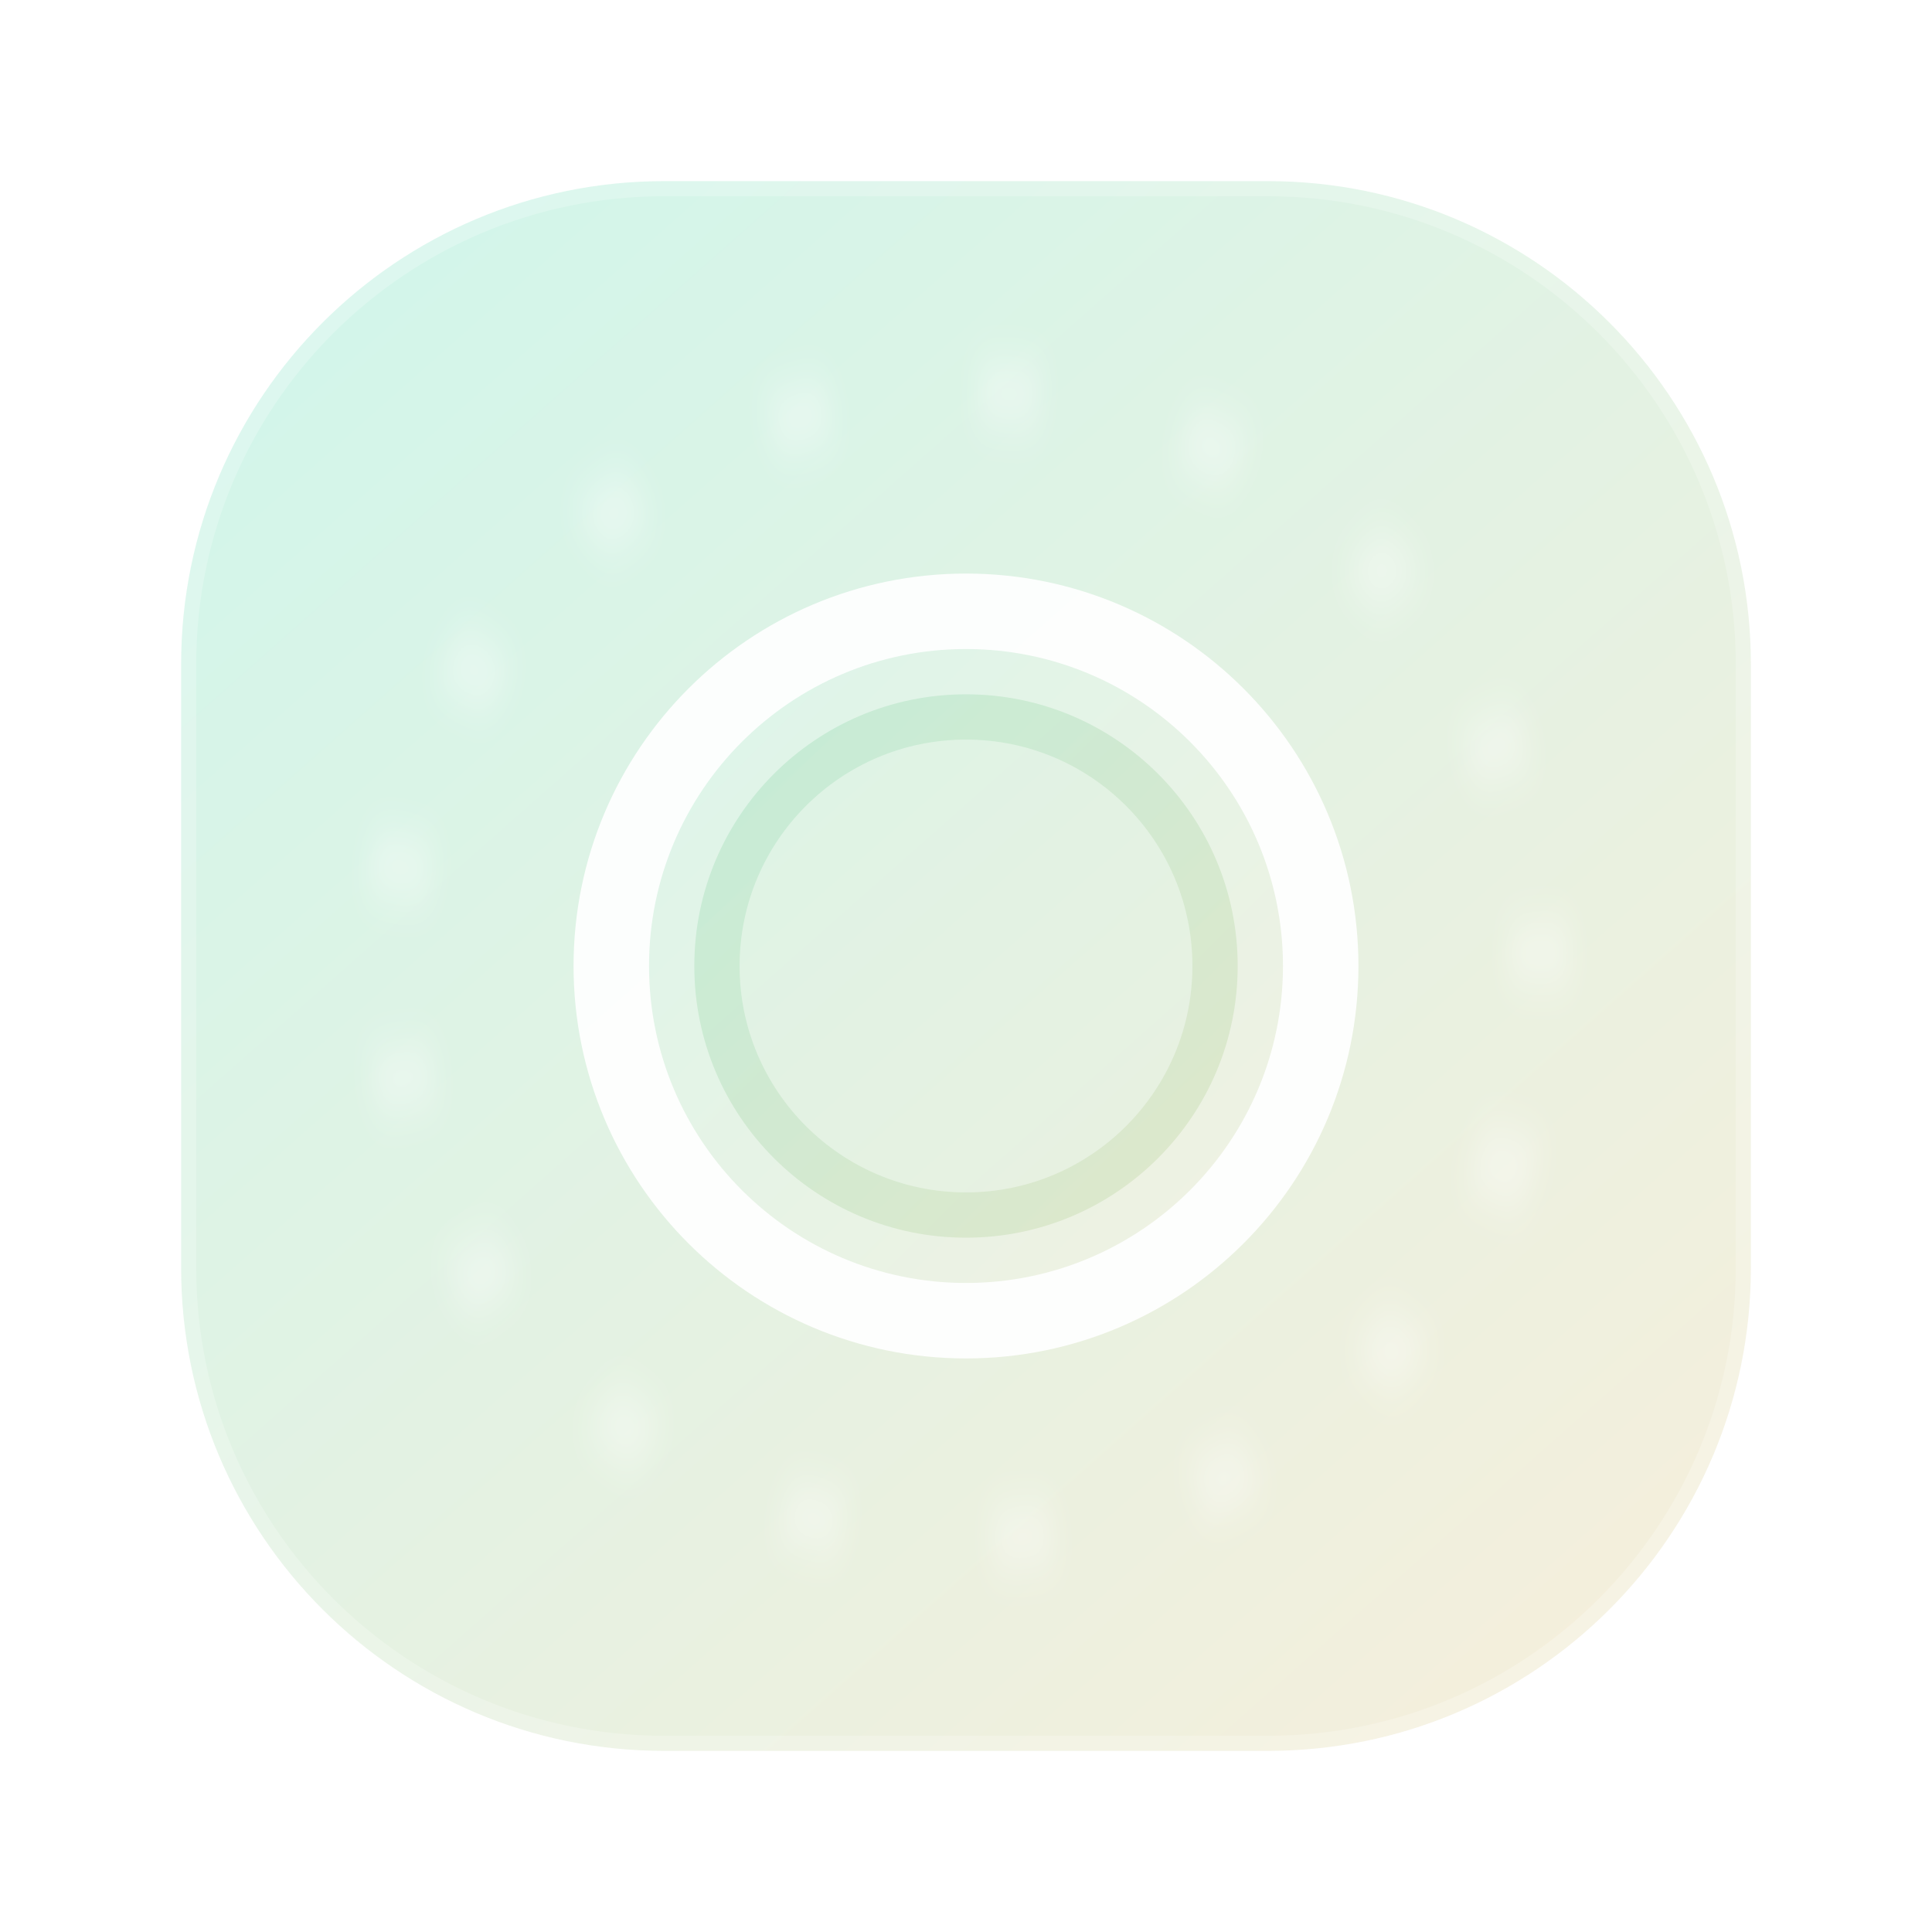
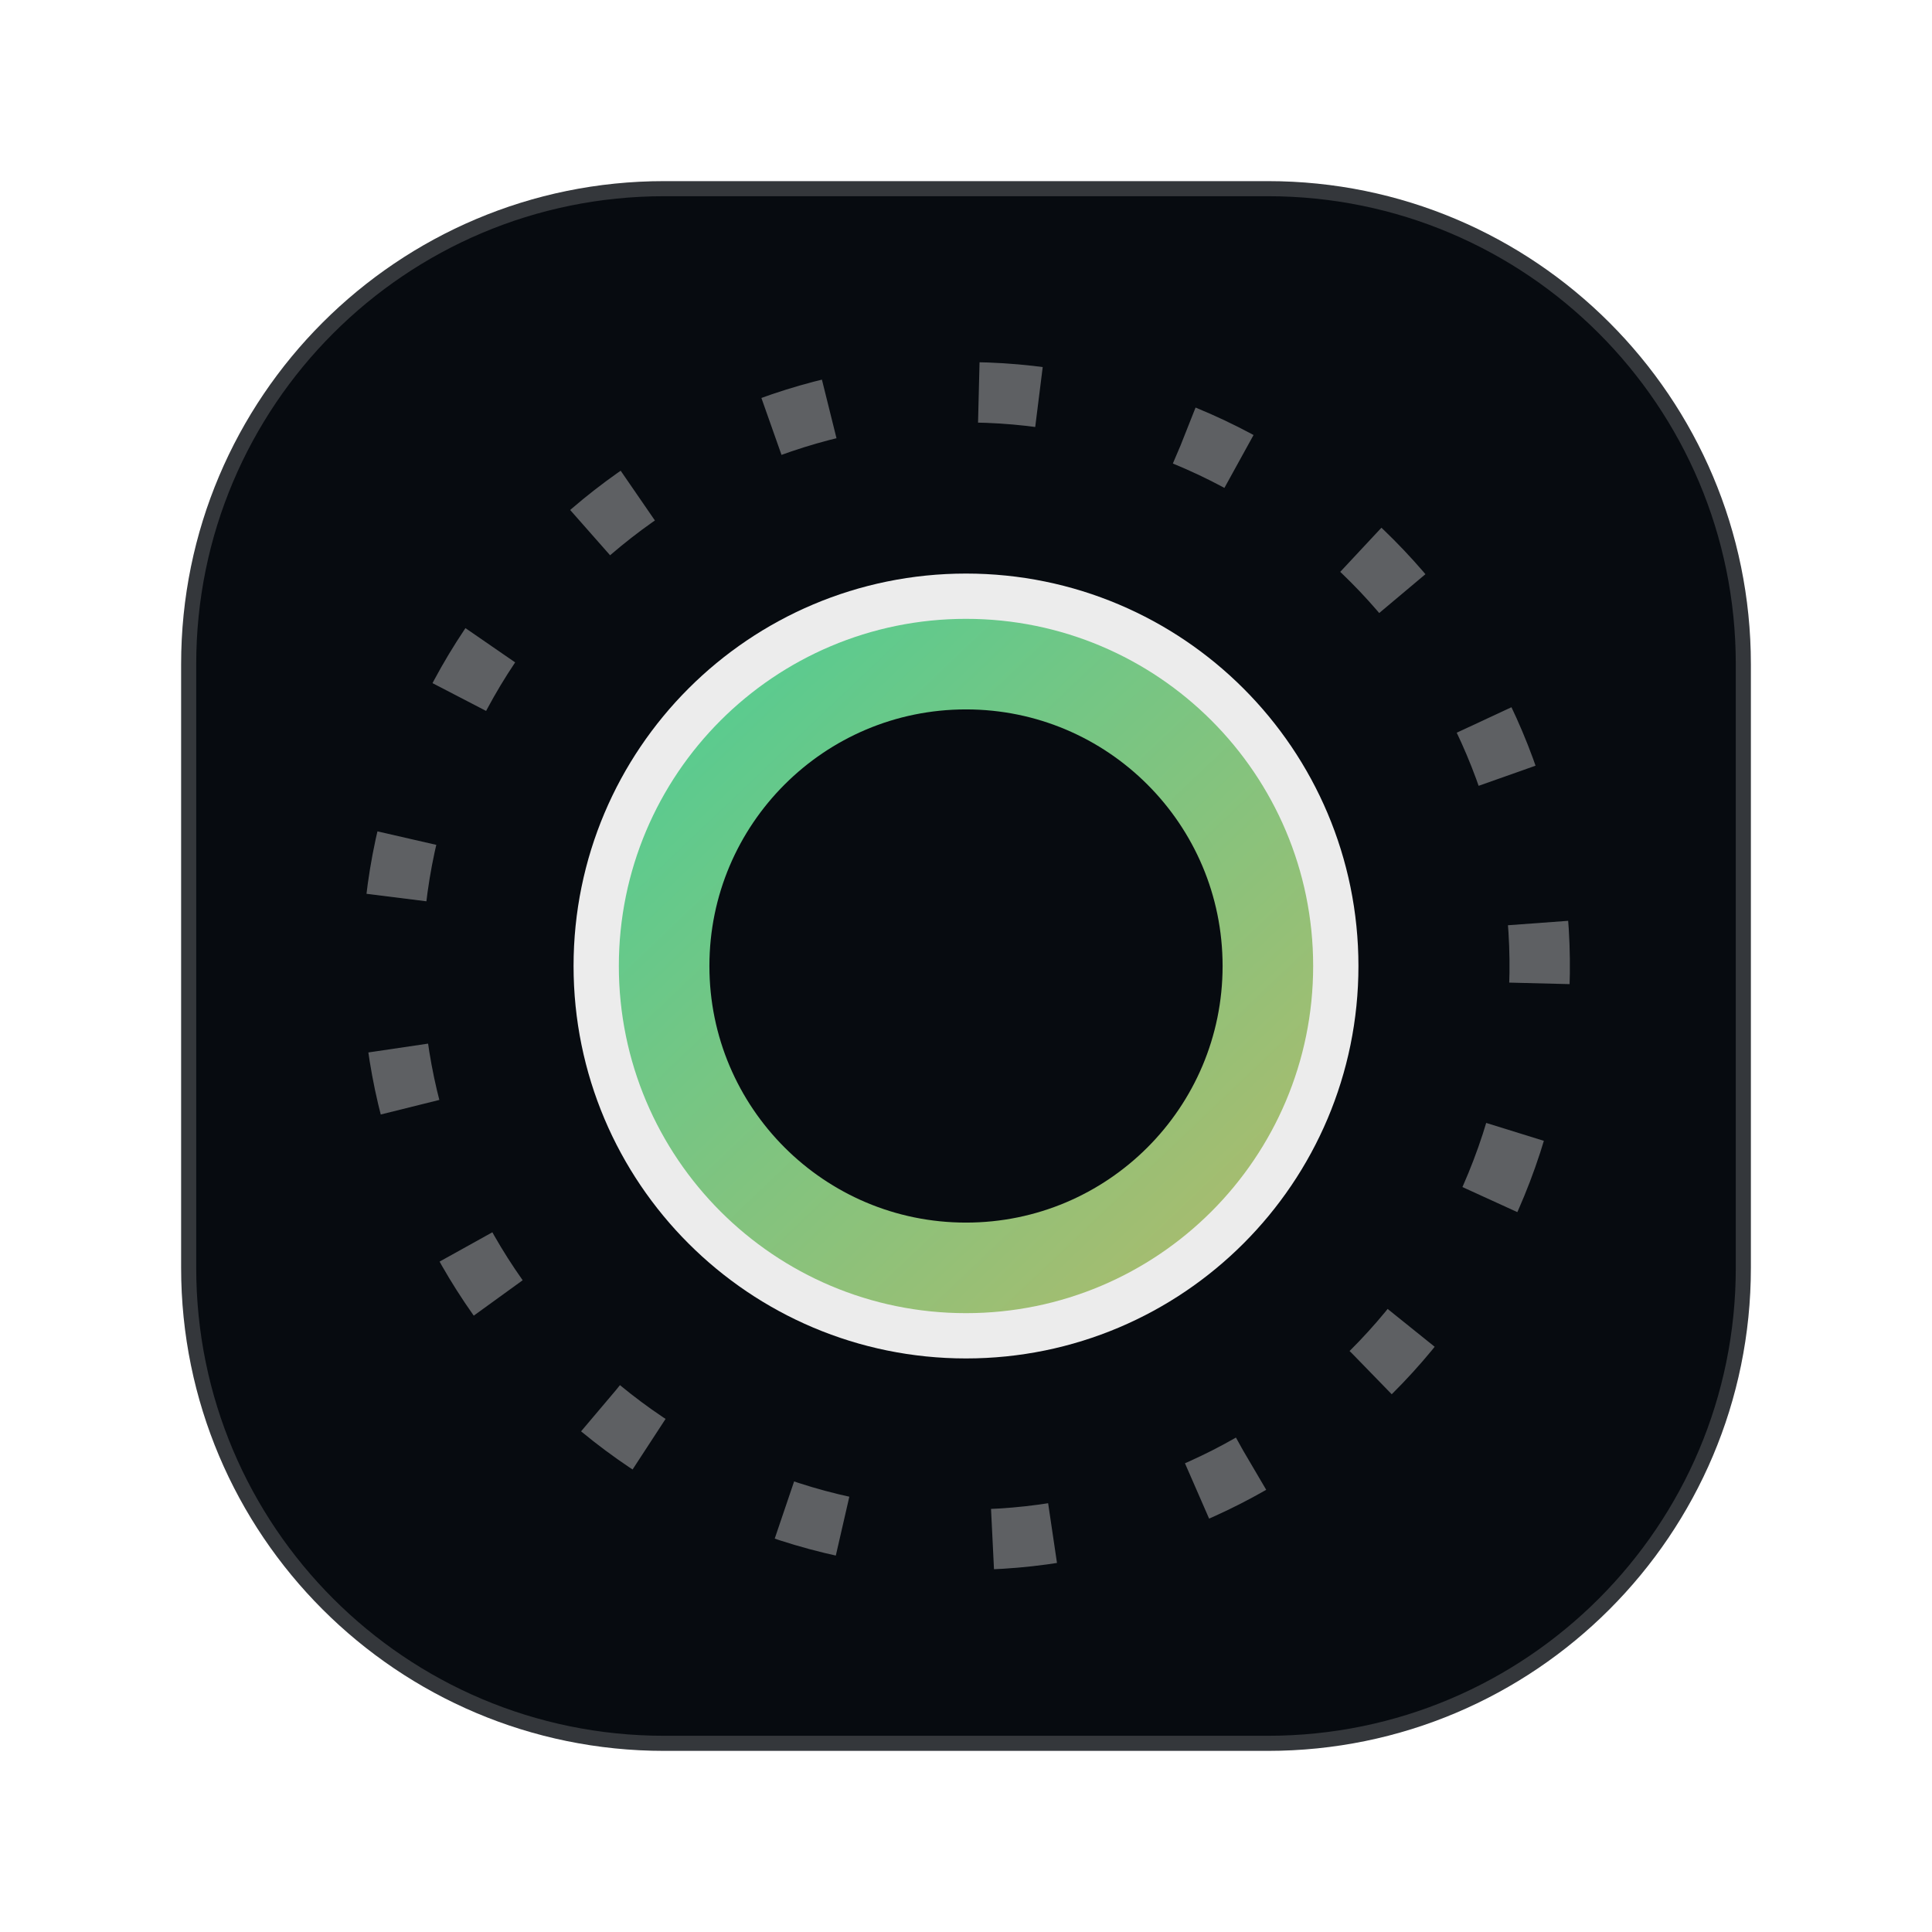
<svg xmlns="http://www.w3.org/2000/svg" width="64" height="64" viewBox="0 0 64 64">
  <defs>
-     <linearGradient id="bg" x1="10" y1="6" x2="56" y2="58" gradientUnits="userSpaceOnUse">
-       <stop offset="0" stop-color="#2bd4a3" stop-opacity="0.22" />
-       <stop offset="1" stop-color="#d9b35a" stop-opacity="0.22" />
-     </linearGradient>
-     <linearGradient id="ring" x1="16" y1="16" x2="48" y2="48" gradientUnits="userSpaceOnUse">
+     <linearGradient id="ring" x1="14" y1="12" x2="52" y2="52" gradientUnits="userSpaceOnUse">
      <stop offset="0" stop-color="#2bd4a3" />
      <stop offset="1" stop-color="#d9b35a" />
    </linearGradient>
-     <filter id="soft" x="-50%" y="-50%" width="200%" height="200%">
-       <feGaussianBlur stdDeviation="0.6" />
-     </filter>
  </defs>
-   <rect x="6" y="6" width="52" height="52" rx="16" fill="url(#bg)" stroke="rgba(255,255,255,0.22)" />
+   <rect x="6" y="6" width="52" height="52" rx="16" fill="#070B10" stroke="rgba(255,255,255,0.18)" />
+   <g transform="rotate(18 32 32)">
+     <circle cx="32" cy="32" r="19" fill="none" stroke="rgba(255,255,255,0.35)" stroke-width="2" stroke-dasharray="2 5" />
+   </g>
  <circle cx="32" cy="32" r="11" fill="none" stroke="rgba(255,255,255,0.92)" stroke-width="4" />
-   <circle cx="32" cy="32" r="9" fill="none" stroke="url(#ring)" stroke-width="3" stroke-opacity="0.18" />
-   <g transform="rotate(18 32 32)">
-     <circle cx="32" cy="32" r="19" fill="none" stroke="rgba(255,255,255,0.36)" stroke-width="2" stroke-dasharray="2 5" filter="url(#soft)" />
-   </g>
+   <circle cx="32" cy="32" r="10" fill="none" stroke="url(#ring)" stroke-width="3" />
</svg>
